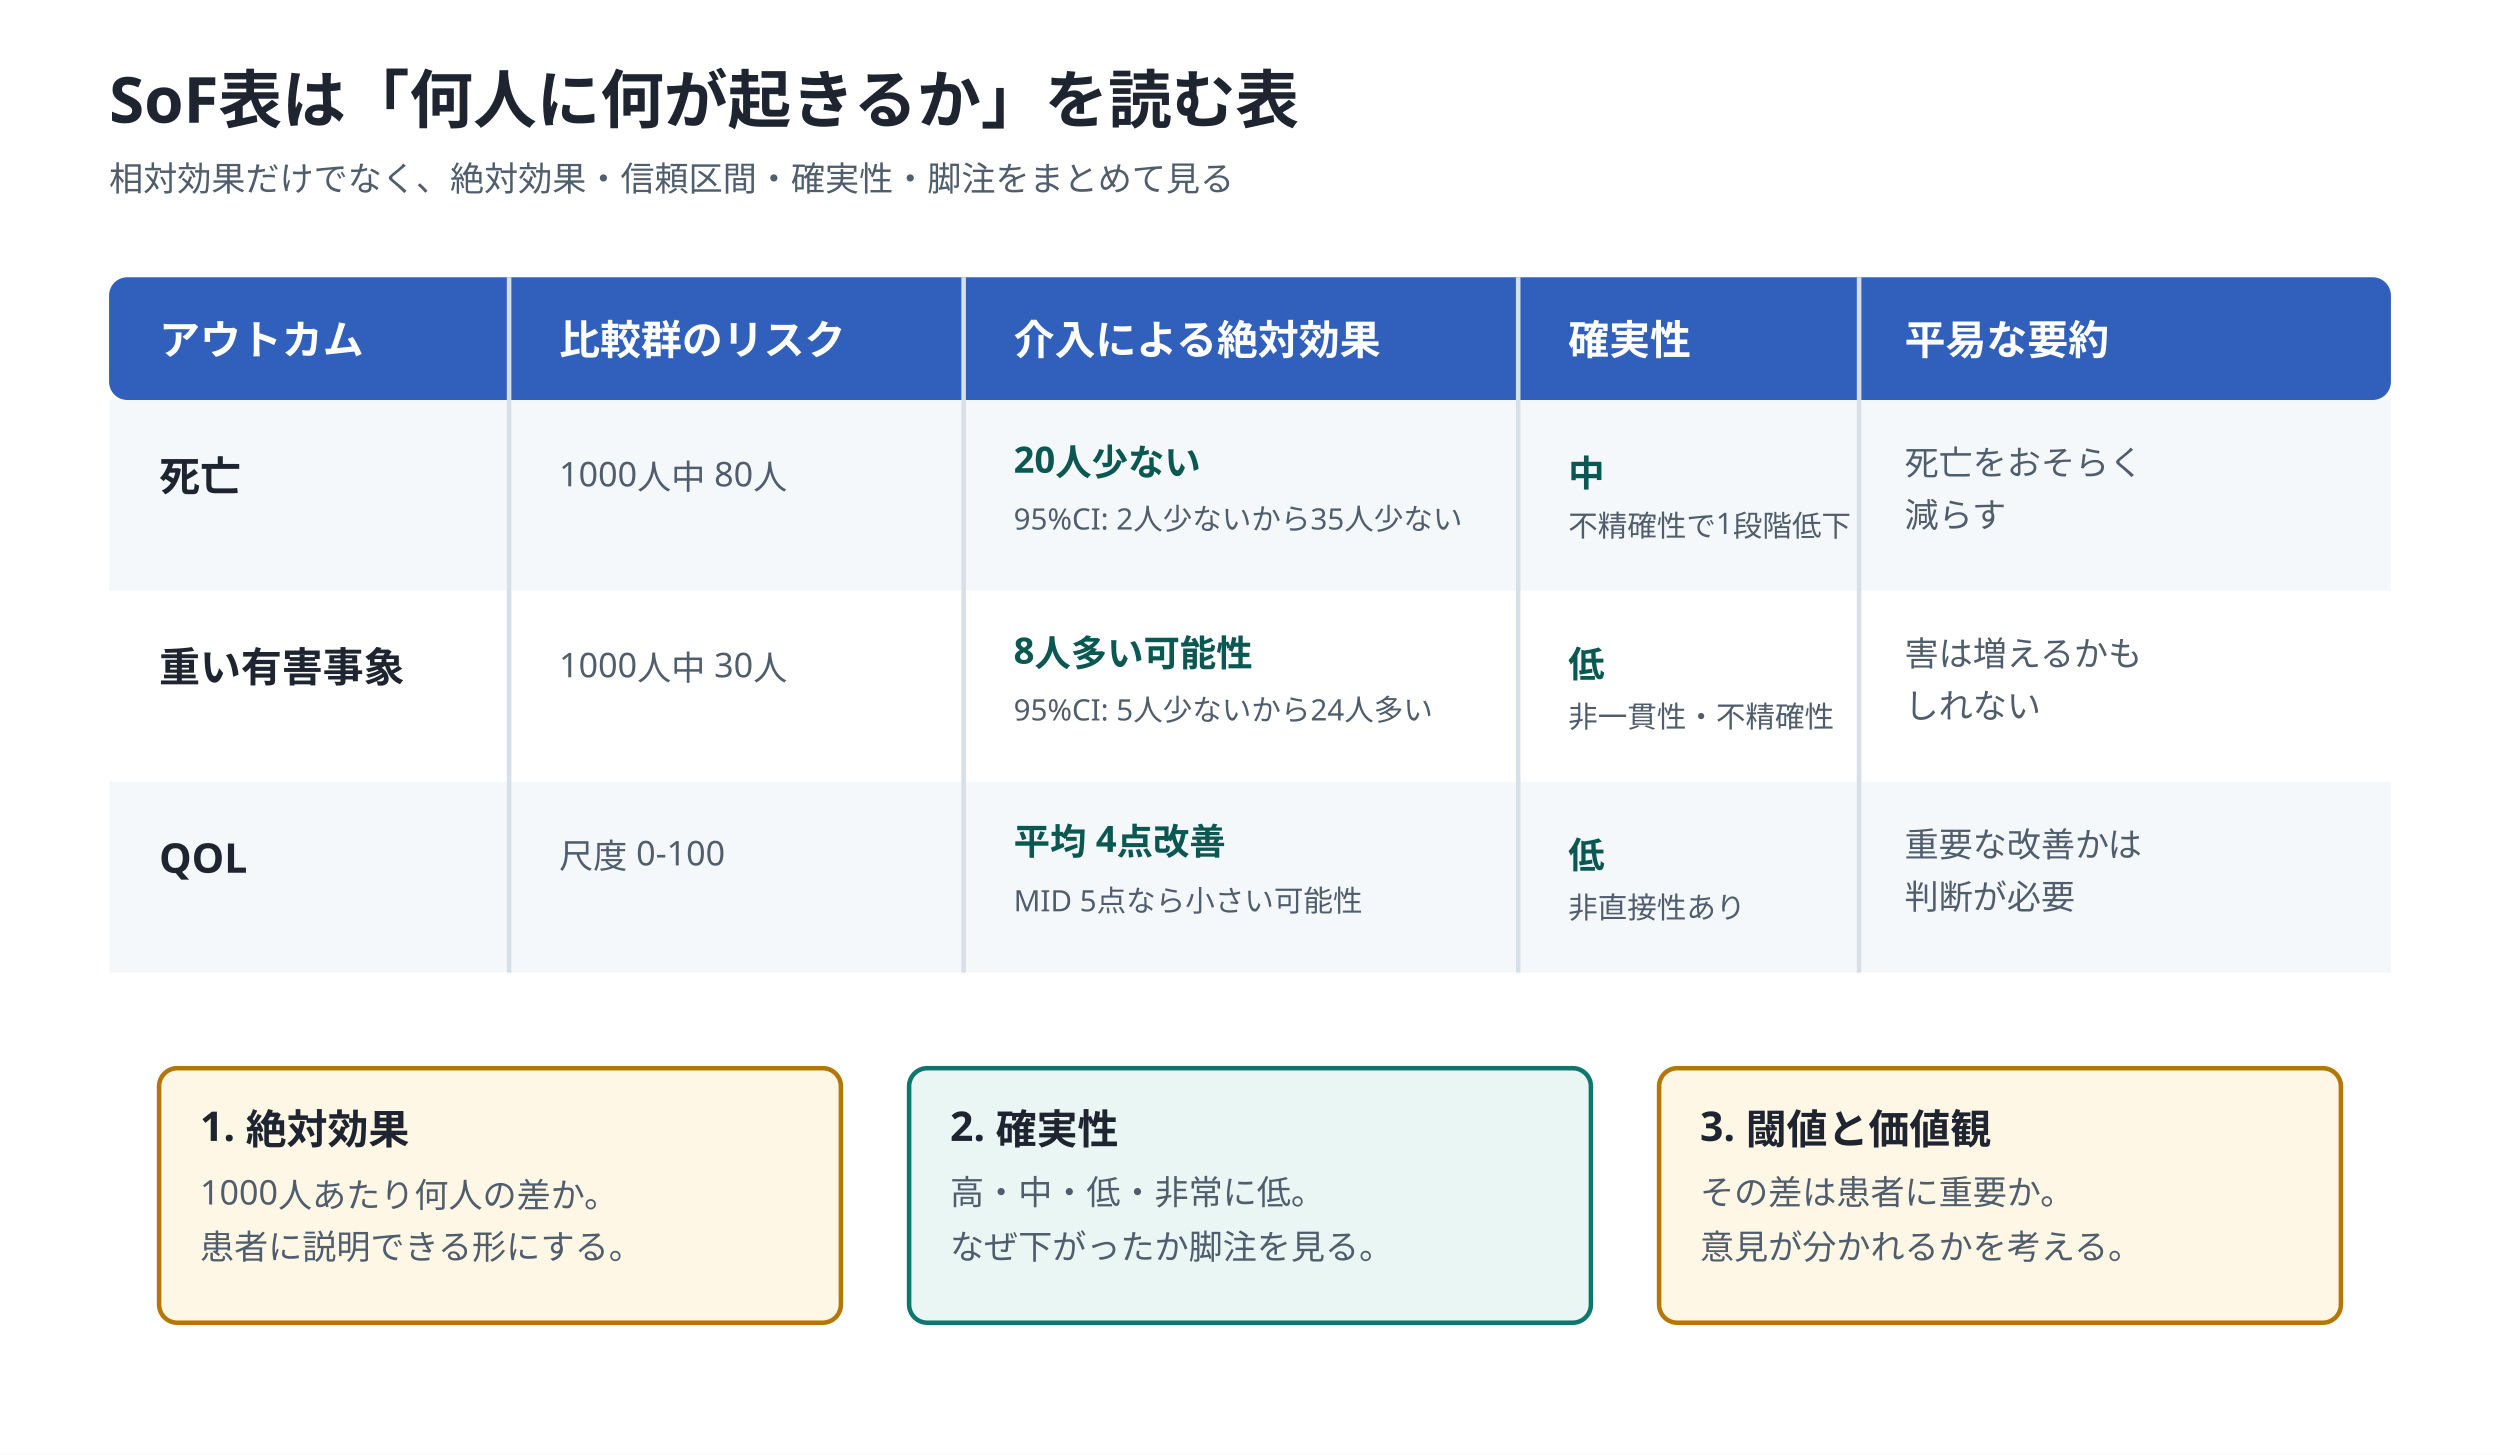
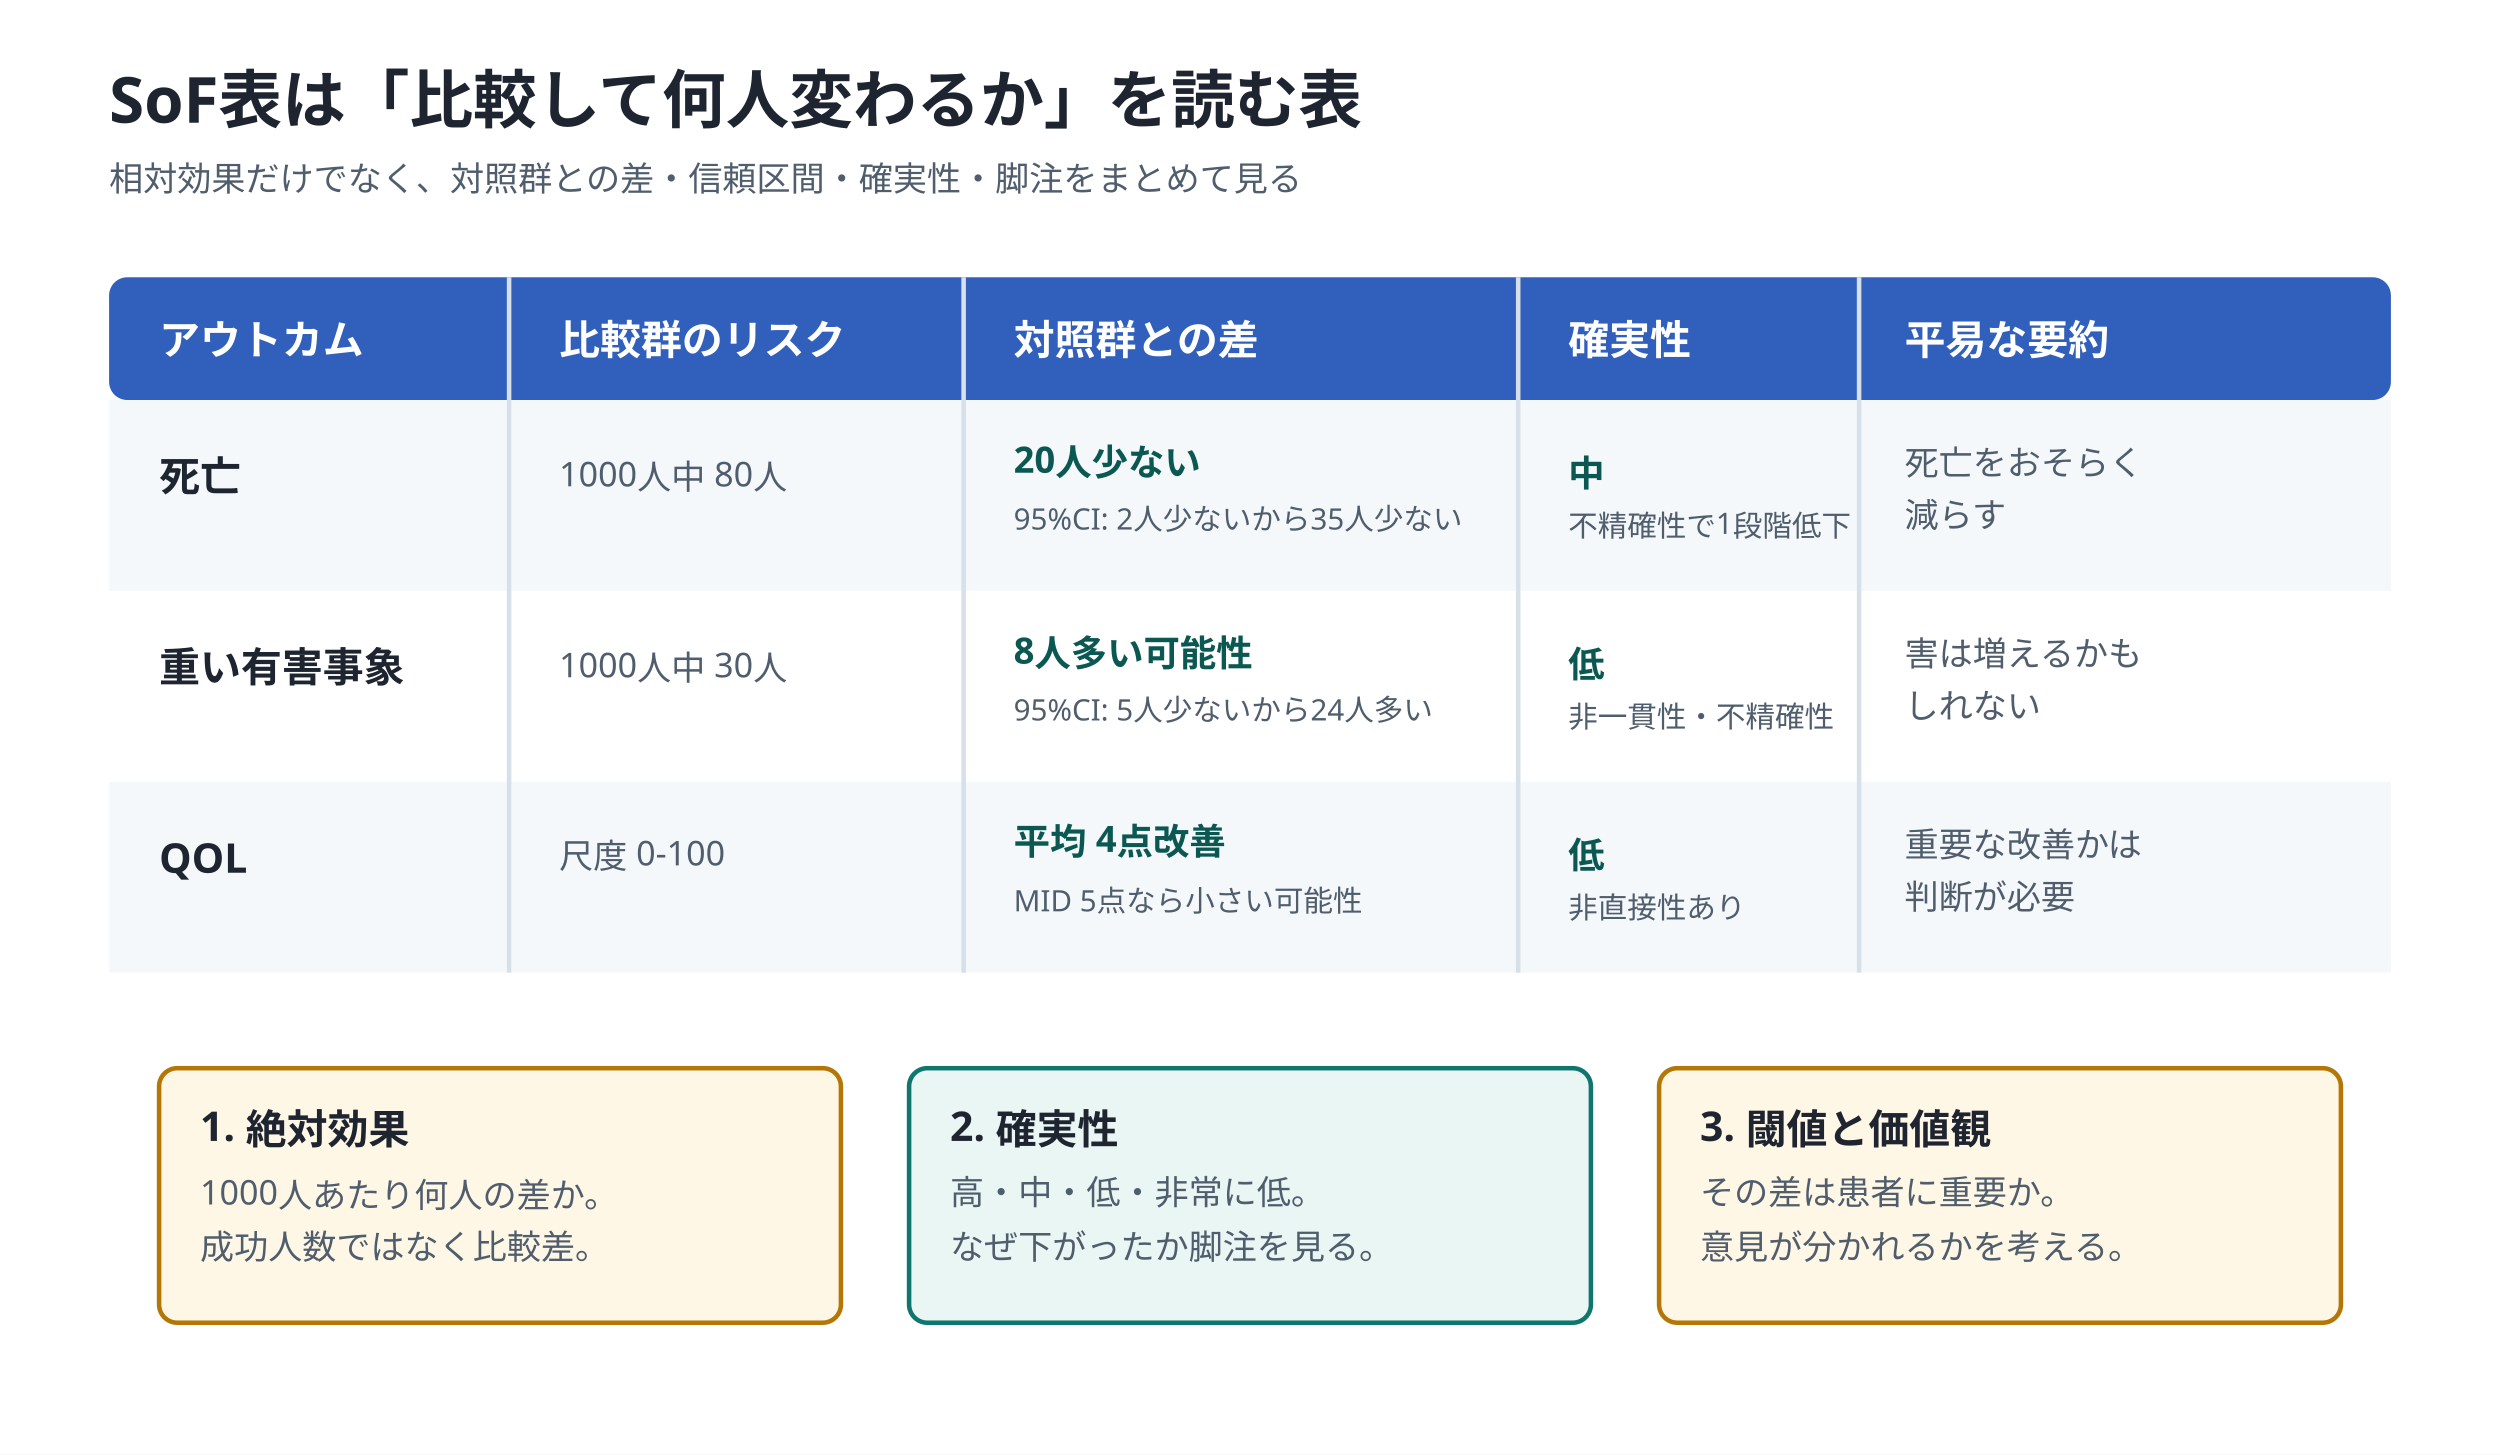
<svg xmlns="http://www.w3.org/2000/svg" width="1100" height="640" viewBox="0 0 1100 640" role="img" aria-labelledby="title desc">
  <defs>
    <style>
      .bg{fill:#fff}
      .head{fill:#315fbc}
      .row1{fill:#f5f8fb}
      .row2{fill:#fff}
      .line{stroke:#d7e0e8;stroke-width:2}
      .call{fill:#fff7e6;stroke:#b47705;stroke-width:2}
      .tag{fill:#e9f6f4;stroke:#0f766e;stroke-width:2}
      .title{font:700 28px 'Yu Gothic','Meiryo',sans-serif;fill:#1e2530}
      .h{font:700 18px 'Yu Gothic','Meiryo',sans-serif;fill:#fff}
      .b{font:700 18px 'Yu Gothic','Meiryo',sans-serif;fill:#1e2530}
      .t{font:500 15px 'Yu Gothic','Meiryo',sans-serif;fill:#4f5d6c}
      .small{font:500 13px 'Yu Gothic','Meiryo',sans-serif;fill:#4f5d6c}
      .strong{font:800 16px 'Yu Gothic','Meiryo',sans-serif;fill:#0b5852}
    </style>
  </defs>
  <rect class="bg" width="1100" height="640" />
-   <text class="title" x="48" y="54">SoF表は「何人に何が起きるか」を読む表</text>
-   <text class="t" x="48" y="84">相対効果だけでなく、絶対効果・信頼区間・確実性・脚注をまとめて見る</text>
+   <text class="title" x="48" y="54">SoF表は「比較して何人変わるか」を読む表</text>
+   <text class="t" x="48" y="84">相対効果だけでなく、対照群との差・信頼区間・確実性・脚注をまとめて見る</text>
  <g transform="translate(48,122)">
    <rect class="head" x="0" y="0" width="1004" height="54" rx="8" />
    <text class="h" x="22" y="34">アウトカム</text>
    <text class="h" x="198" y="34">比較群のリスク</text>
-     <text class="h" x="398" y="34">介入による絶対効果</text>
+     <text class="h" x="398" y="34">対照群との差</text>
    <text class="h" x="642" y="34">確実性</text>
    <text class="h" x="790" y="34">平易な要約</text>
    <rect class="row1" x="0" y="54" width="1004" height="84" />
    <rect class="row2" x="0" y="138" width="1004" height="84" />
    <rect class="row1" x="0" y="222" width="1004" height="84" />
    <line class="line" x1="176" y1="0" x2="176" y2="306" />
    <line class="line" x1="376" y1="0" x2="376" y2="306" />
    <line class="line" x1="620" y1="0" x2="620" y2="306" />
    <line class="line" x1="770" y1="0" x2="770" y2="306" />
    <text class="b" x="22" y="94">死亡</text>
    <text class="t" x="198" y="92">1000人中 80人</text>
    <text class="strong" x="398" y="86">20人少ない</text>
    <text class="small" x="398" y="111">95%CI: 2人少ないから35人少ない</text>
    <text class="strong" x="642" y="92">中</text>
    <text class="small" x="642" y="114">不精確性で1段階低下</text>
    <text class="t" x="790" y="87">死亡をおそらく</text>
    <text class="t" x="790" y="110">減らす</text>
    <text class="b" x="22" y="178">重い有害事象</text>
    <text class="t" x="198" y="176">1000人中 30人</text>
    <text class="strong" x="398" y="170">8人多い可能性</text>
    <text class="small" x="398" y="195">95%CI: 5人少ないから24人多い</text>
    <text class="strong" x="642" y="176">低</text>
    <text class="small" x="642" y="198">非一貫性・不精確性</text>
    <text class="t" x="790" y="171">害は増えるかも</text>
    <text class="t" x="790" y="194">しれない</text>
    <text class="b" x="22" y="262">QOL</text>
    <text class="t" x="198" y="260">尺度 0-100</text>
    <text class="strong" x="398" y="254">平均 4点改善</text>
    <text class="small" x="398" y="279">MID 5点なら小さい可能性</text>
    <text class="strong" x="642" y="260">低</text>
    <text class="small" x="642" y="282">非直接性あり</text>
    <text class="t" x="790" y="255">重要な改善かは</text>
    <text class="t" x="790" y="278">判断が必要</text>
  </g>
  <g transform="translate(70,470)">
    <rect class="call" x="0" y="0" width="300" height="112" rx="8" />
    <text class="b" x="18" y="32">1. 絶対効果</text>
    <text class="t" x="18" y="60">1000人あたり何人の差か。</text>
-     <text class="t" x="18" y="84">患者に説明できる形にする。</text>
+     <text class="t" x="18" y="84">成功人数ではなく比較差。</text>
  </g>
  <g transform="translate(400,470)">
    <rect class="tag" x="0" y="0" width="300" height="112" rx="8" />
    <text class="b" x="18" y="32">2. 確実性</text>
    <text class="t" x="18" y="60">高・中・低・非常に低。</text>
    <text class="t" x="18" y="84">なぜ下がったか脚注を見る。</text>
  </g>
  <g transform="translate(730,470)">
    <rect class="call" x="0" y="0" width="300" height="112" rx="8" />
    <text class="b" x="18" y="32">3. 閾値と価値観</text>
    <text class="t" x="18" y="60">その差は患者に重要か。</text>
    <text class="t" x="18" y="84">意見が分かれるかを考える。</text>
  </g>
</svg>
